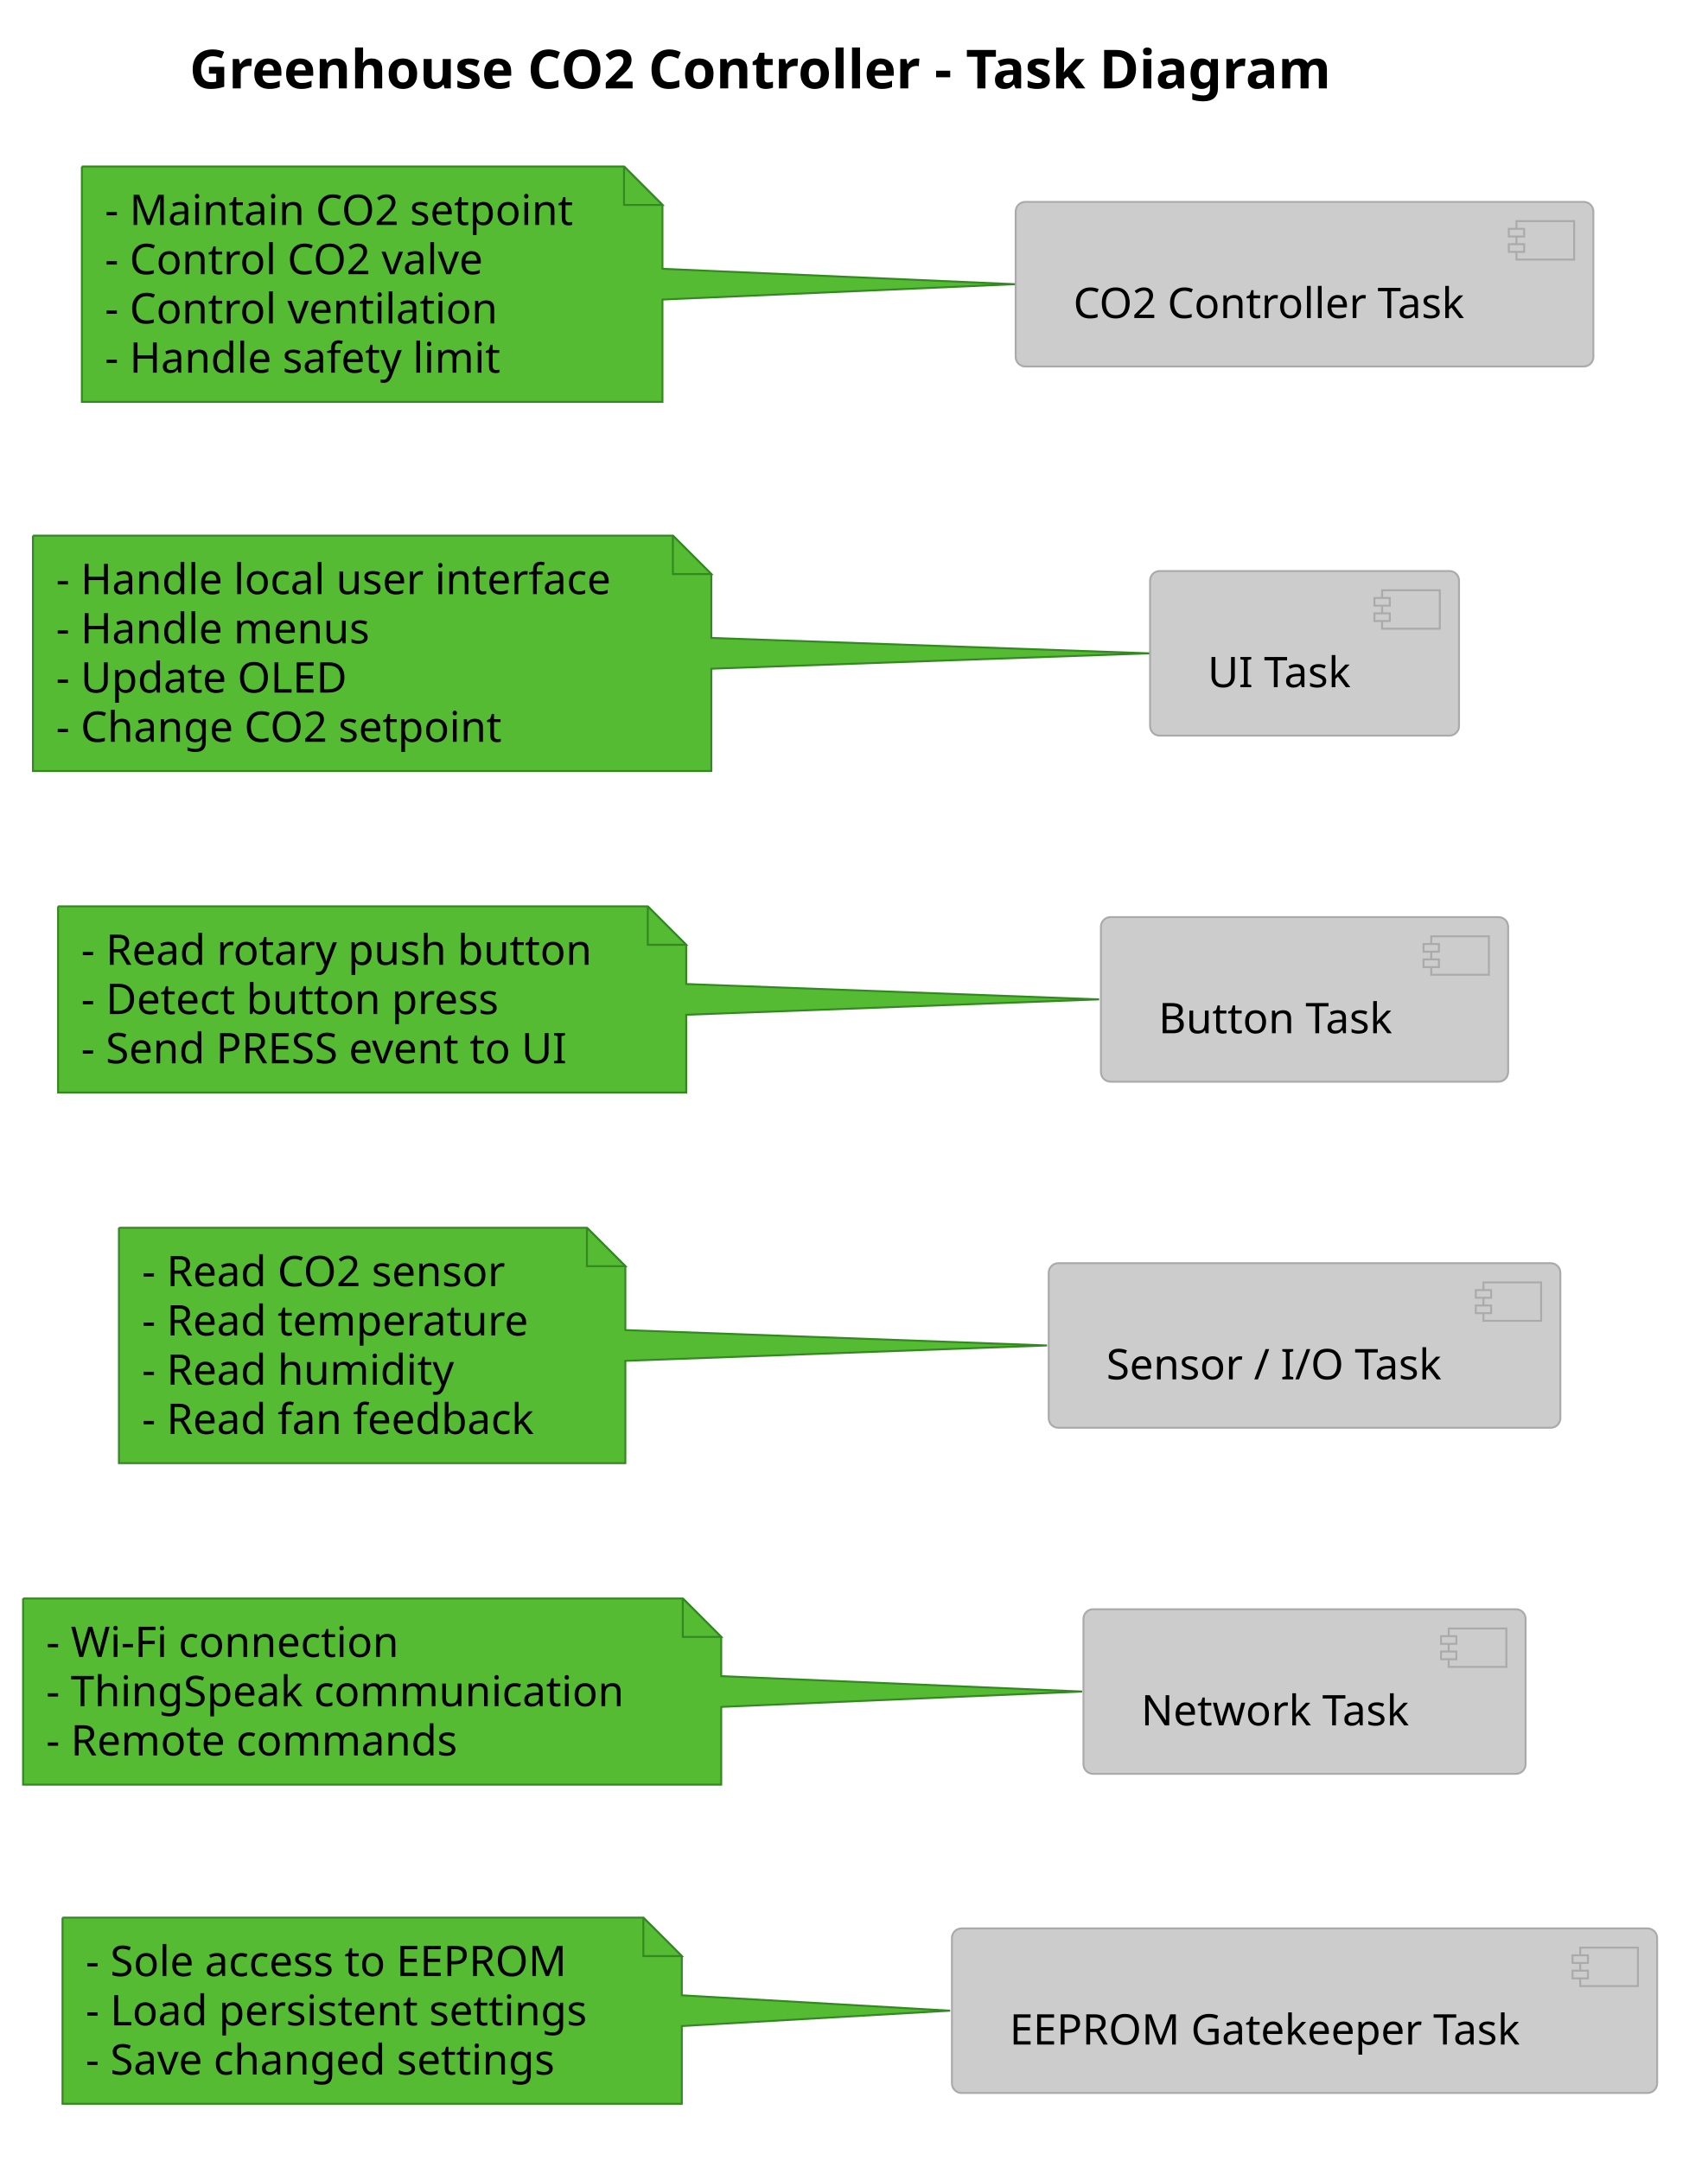
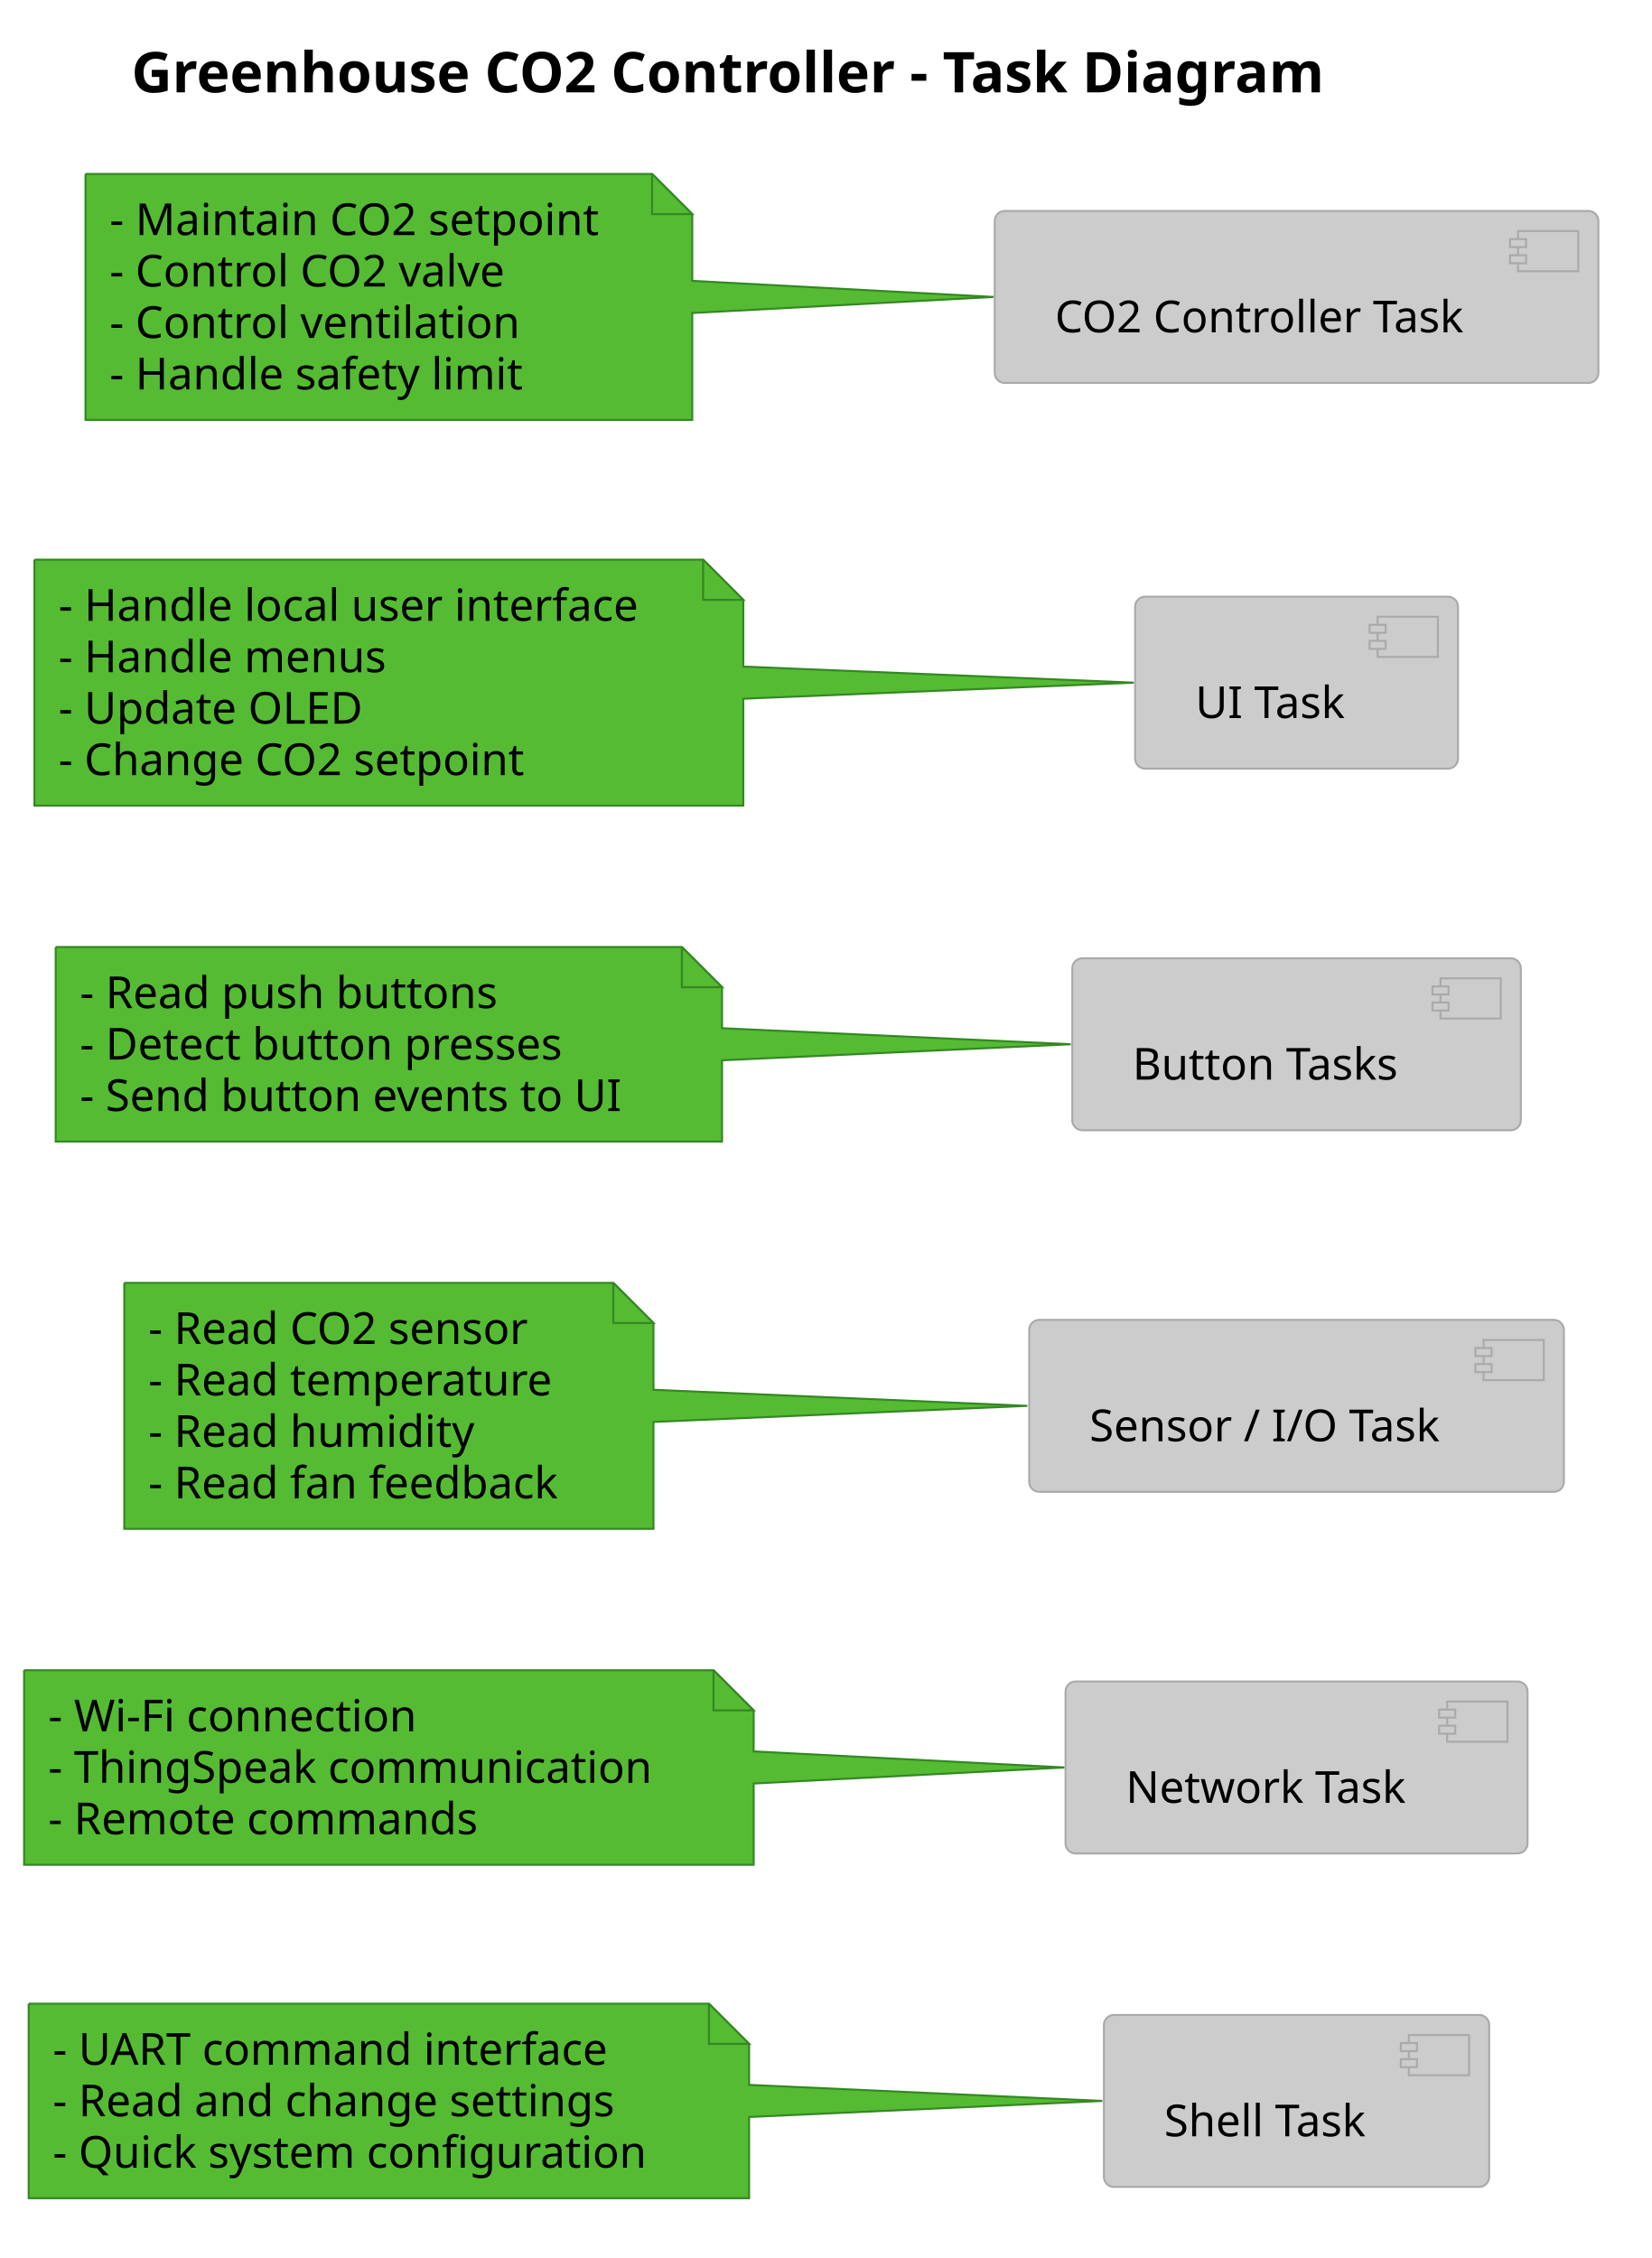
- <svg xmlns="http://www.w3.org/2000/svg" version="1.1" data-diagram-type="DESCRIPTION" style="width:444px;height:562px;background:#FFFFFF;" width="444px" height="562px" viewBox="0 0 444 562" zoomAndPan="magnify" preserveAspectRatio="none" contentStyleType="text/css">
+ <svg xmlns="http://www.w3.org/2000/svg" version="1.1" data-diagram-type="DESCRIPTION" style="width:411px;height:562px;background:#FFFFFF;" width="411px" height="562px" viewBox="0 0 411 562" zoomAndPan="magnify" preserveAspectRatio="none" contentStyleType="text/css">
  <defs />
  <g font-family="sans-serif" lengthAdjust="spacing">
    <g class="title" data-source-line="2">
-       <text x="49.301" y="22.995" fill="#000" font-size="14" textLength="339.37" font-weight="700">Greenhouse CO2 Controller - Task Diagram</text>
+       <text x="32.721" y="22.995" fill="#000" font-size="14" textLength="339.37" font-weight="700">Greenhouse CO2 Controller - Task Diagram</text>
    </g>
-     <g class="entity" data-qualified-name="EEPROM" id="ent0001" data-source-line="6">
-       <rect x="247.57" y="501.507" width="183.403" height="42.805" fill="#CCC" style="stroke:#AAA;stroke-width:0.5;" rx="2.5" ry="2.5" />
-       <rect x="410.973" y="506.507" width="15" height="10" fill="#CCC" style="stroke:#AAA;stroke-width:0.5;" />
-       <rect x="408.973" y="508.507" width="4" height="2" fill="#CCC" style="stroke:#AAA;stroke-width:0.5;" />
-       <rect x="408.973" y="512.507" width="4" height="2" fill="#CCC" style="stroke:#AAA;stroke-width:0.5;" />
-       <text x="262.57" y="531.717" fill="#000" font-size="11" textLength="143.403" font-family="Verdana">EEPROM Gatekeeper Task</text>
+     <g class="entity" data-qualified-name="SHELL" id="ent0001" data-source-line="6">
+       <rect x="274.75" y="501.507" width="95.892" height="42.805" fill="#CCC" style="stroke:#AAA;stroke-width:0.5;" rx="2.5" ry="2.5" />
+       <rect x="350.642" y="506.507" width="15" height="10" fill="#CCC" style="stroke:#AAA;stroke-width:0.5;" />
+       <rect x="348.642" y="508.507" width="4" height="2" fill="#CCC" style="stroke:#AAA;stroke-width:0.5;" />
+       <rect x="348.642" y="512.507" width="4" height="2" fill="#CCC" style="stroke:#AAA;stroke-width:0.5;" />
+       <text x="289.75" y="531.717" fill="#000" font-size="11" textLength="55.892" font-family="Verdana">Shell Task</text>
    </g>
    <g class="entity" data-qualified-name="NET" id="ent0002" data-source-line="7">
-       <rect x="281.78" y="418.507" width="114.986" height="42.805" fill="#CCC" style="stroke:#AAA;stroke-width:0.5;" rx="2.5" ry="2.5" />
-       <rect x="376.766" y="423.507" width="15" height="10" fill="#CCC" style="stroke:#AAA;stroke-width:0.5;" />
-       <rect x="374.766" y="425.507" width="4" height="2" fill="#CCC" style="stroke:#AAA;stroke-width:0.5;" />
-       <rect x="374.766" y="429.507" width="4" height="2" fill="#CCC" style="stroke:#AAA;stroke-width:0.5;" />
-       <text x="296.78" y="448.717" fill="#000" font-size="11" textLength="74.986" font-family="Verdana">Network Task</text>
+       <rect x="265.2" y="418.507" width="114.986" height="42.805" fill="#CCC" style="stroke:#AAA;stroke-width:0.5;" rx="2.5" ry="2.5" />
+       <rect x="360.186" y="423.507" width="15" height="10" fill="#CCC" style="stroke:#AAA;stroke-width:0.5;" />
+       <rect x="358.186" y="425.507" width="4" height="2" fill="#CCC" style="stroke:#AAA;stroke-width:0.5;" />
+       <rect x="358.186" y="429.507" width="4" height="2" fill="#CCC" style="stroke:#AAA;stroke-width:0.5;" />
+       <text x="280.2" y="448.717" fill="#000" font-size="11" textLength="74.986" font-family="Verdana">Network Task</text>
    </g>
    <g class="entity" data-qualified-name="IO" id="ent0003" data-source-line="8">
-       <rect x="272.74" y="328.507" width="133.07" height="42.805" fill="#CCC" style="stroke:#AAA;stroke-width:0.5;" rx="2.5" ry="2.5" />
-       <rect x="385.81" y="333.507" width="15" height="10" fill="#CCC" style="stroke:#AAA;stroke-width:0.5;" />
-       <rect x="383.81" y="335.507" width="4" height="2" fill="#CCC" style="stroke:#AAA;stroke-width:0.5;" />
-       <rect x="383.81" y="339.507" width="4" height="2" fill="#CCC" style="stroke:#AAA;stroke-width:0.5;" />
-       <text x="287.74" y="358.717" fill="#000" font-size="11" textLength="93.07" font-family="Verdana">Sensor / I/O Task</text>
+       <rect x="256.16" y="328.507" width="133.07" height="42.805" fill="#CCC" style="stroke:#AAA;stroke-width:0.5;" rx="2.5" ry="2.5" />
+       <rect x="369.23" y="333.507" width="15" height="10" fill="#CCC" style="stroke:#AAA;stroke-width:0.5;" />
+       <rect x="367.23" y="335.507" width="4" height="2" fill="#CCC" style="stroke:#AAA;stroke-width:0.5;" />
+       <rect x="367.23" y="339.507" width="4" height="2" fill="#CCC" style="stroke:#AAA;stroke-width:0.5;" />
+       <text x="271.16" y="358.717" fill="#000" font-size="11" textLength="93.07" font-family="Verdana">Sensor / I/O Task</text>
    </g>
    <g class="entity" data-qualified-name="BUTTON" id="ent0004" data-source-line="9">
-       <rect x="286.32" y="238.507" width="105.903" height="42.805" fill="#CCC" style="stroke:#AAA;stroke-width:0.5;" rx="2.5" ry="2.5" />
-       <rect x="372.223" y="243.507" width="15" height="10" fill="#CCC" style="stroke:#AAA;stroke-width:0.5;" />
-       <rect x="370.223" y="245.507" width="4" height="2" fill="#CCC" style="stroke:#AAA;stroke-width:0.5;" />
-       <rect x="370.223" y="249.507" width="4" height="2" fill="#CCC" style="stroke:#AAA;stroke-width:0.5;" />
-       <text x="301.32" y="268.717" fill="#000" font-size="11" textLength="65.903" font-family="Verdana">Button Task</text>
+       <rect x="266.88" y="238.507" width="111.634" height="42.805" fill="#CCC" style="stroke:#AAA;stroke-width:0.5;" rx="2.5" ry="2.5" />
+       <rect x="358.514" y="243.507" width="15" height="10" fill="#CCC" style="stroke:#AAA;stroke-width:0.5;" />
+       <rect x="356.514" y="245.507" width="4" height="2" fill="#CCC" style="stroke:#AAA;stroke-width:0.5;" />
+       <rect x="356.514" y="249.507" width="4" height="2" fill="#CCC" style="stroke:#AAA;stroke-width:0.5;" />
+       <text x="281.88" y="268.717" fill="#000" font-size="11" textLength="71.634" font-family="Verdana">Button Tasks</text>
    </g>
    <g class="entity" data-qualified-name="UI" id="ent0005" data-source-line="10">
-       <rect x="299.1" y="148.507" width="80.353" height="42.805" fill="#CCC" style="stroke:#AAA;stroke-width:0.5;" rx="2.5" ry="2.5" />
-       <rect x="359.453" y="153.507" width="15" height="10" fill="#CCC" style="stroke:#AAA;stroke-width:0.5;" />
-       <rect x="357.453" y="155.507" width="4" height="2" fill="#CCC" style="stroke:#AAA;stroke-width:0.5;" />
-       <rect x="357.453" y="159.507" width="4" height="2" fill="#CCC" style="stroke:#AAA;stroke-width:0.5;" />
-       <text x="314.1" y="178.717" fill="#000" font-size="11" textLength="40.353" font-family="Verdana">UI Task</text>
+       <rect x="282.52" y="148.507" width="80.353" height="42.805" fill="#CCC" style="stroke:#AAA;stroke-width:0.5;" rx="2.5" ry="2.5" />
+       <rect x="342.873" y="153.507" width="15" height="10" fill="#CCC" style="stroke:#AAA;stroke-width:0.5;" />
+       <rect x="340.873" y="155.507" width="4" height="2" fill="#CCC" style="stroke:#AAA;stroke-width:0.5;" />
+       <rect x="340.873" y="159.507" width="4" height="2" fill="#CCC" style="stroke:#AAA;stroke-width:0.5;" />
+       <text x="297.52" y="178.717" fill="#000" font-size="11" textLength="40.353" font-family="Verdana">UI Task</text>
    </g>
    <g class="entity" data-qualified-name="CTRL" id="ent0006" data-source-line="11">
-       <rect x="264.15" y="52.507" width="150.242" height="42.805" fill="#CCC" style="stroke:#AAA;stroke-width:0.5;" rx="2.5" ry="2.5" />
-       <rect x="394.392" y="57.507" width="15" height="10" fill="#CCC" style="stroke:#AAA;stroke-width:0.5;" />
-       <rect x="392.392" y="59.507" width="4" height="2" fill="#CCC" style="stroke:#AAA;stroke-width:0.5;" />
-       <rect x="392.392" y="63.507" width="4" height="2" fill="#CCC" style="stroke:#AAA;stroke-width:0.5;" />
-       <text x="279.15" y="82.717" fill="#000" font-size="11" textLength="110.242" font-family="Verdana">CO2 Controller Task</text>
+       <rect x="247.57" y="52.507" width="150.242" height="42.805" fill="#CCC" style="stroke:#AAA;stroke-width:0.5;" rx="2.5" ry="2.5" />
+       <rect x="377.812" y="57.507" width="15" height="10" fill="#CCC" style="stroke:#AAA;stroke-width:0.5;" />
+       <rect x="375.812" y="59.507" width="4" height="2" fill="#CCC" style="stroke:#AAA;stroke-width:0.5;" />
+       <rect x="375.812" y="63.507" width="4" height="2" fill="#CCC" style="stroke:#AAA;stroke-width:0.5;" />
+       <text x="262.57" y="82.717" fill="#000" font-size="11" textLength="110.242" font-family="Verdana">CO2 Controller Task</text>
    </g>
    <g class="entity" data-qualified-name="GMN7" id="ent0008" data-source-line="14">
-       <path d="M16.26,498.707 L16.26,547.121 A0,0 0 0 0 16.26,547.121 L177.322,547.121 A0,0 0 0 0 177.322,547.121 L177.322,526.907 L247.1,522.907 L177.322,518.907 L177.322,508.707 L167.322,498.707 L16.26,498.707 A0,0 0 0 0 16.26,498.707" style="stroke:#382;stroke-width:0.5;" fill="#5B3" />
-       <path d="M167.322,498.707 L167.322,508.707 L177.322,508.707 L167.322,498.707" style="stroke:#382;stroke-width:0.5;" fill="#5B3" />
-       <text x="22.26" y="513.917" fill="#000" font-size="11" textLength="135.926" font-family="Verdana">- Sole access to EEPROM</text>
-       <text x="22.26" y="526.722" fill="#000" font-size="11" textLength="140.062" font-family="Verdana">- Load persistent settings</text>
-       <text x="22.26" y="539.527" fill="#000" font-size="11" textLength="132.79" font-family="Verdana">- Save changed settings</text>
+       <path d="M7.14,498.707 L7.14,547.121 A0,0 0 0 0 7.14,547.121 L186.437,547.121 A0,0 0 0 0 186.437,547.121 L186.437,526.907 L274.35,522.907 L186.437,518.907 L186.437,508.707 L176.437,498.707 L7.14,498.707 A0,0 0 0 0 7.14,498.707" style="stroke:#382;stroke-width:0.5;" fill="#5B3" />
+       <path d="M176.437,498.707 L176.437,508.707 L186.437,508.707 L176.437,498.707" style="stroke:#382;stroke-width:0.5;" fill="#5B3" />
+       <text x="13.14" y="513.917" fill="#000" font-size="11" textLength="148.36" font-family="Verdana">- UART command interface</text>
+       <text x="13.14" y="526.722" fill="#000" font-size="11" textLength="151.132" font-family="Verdana">- Read and change settings</text>
+       <text x="13.14" y="539.527" fill="#000" font-size="11" textLength="158.297" font-family="Verdana">- Quick system configuration</text>
    </g>
    <g class="entity" data-qualified-name="GMN10" id="ent0011" data-source-line="20">
-       <path d="M6,415.707 L6,464.121 A0,0 0 0 0 6,464.121 L187.574,464.121 A0,0 0 0 0 187.574,464.121 L187.574,443.907 L281.43,439.907 L187.574,435.907 L187.574,425.707 L177.574,415.707 L6,415.707 A0,0 0 0 0 6,415.707" style="stroke:#382;stroke-width:0.5;" fill="#5B3" />
+       <path d="M6,415.707 L6,464.121 A0,0 0 0 0 6,464.121 L187.574,464.121 A0,0 0 0 0 187.574,464.121 L187.574,443.907 L264.91,439.907 L187.574,435.907 L187.574,425.707 L177.574,415.707 L6,415.707 A0,0 0 0 0 6,415.707" style="stroke:#382;stroke-width:0.5;" fill="#5B3" />
      <path d="M177.574,415.707 L177.574,425.707 L187.574,425.707 L177.574,415.707" style="stroke:#382;stroke-width:0.5;" fill="#5B3" />
      <text x="12" y="430.917" fill="#000" font-size="11" textLength="98.855" font-family="Verdana">- Wi-Fi connection</text>
      <text x="12" y="443.722" fill="#000" font-size="11" textLength="160.574" font-family="Verdana">- ThingSpeak communication</text>
      <text x="12" y="456.527" fill="#000" font-size="11" textLength="114.533" font-family="Verdana">- Remote commands</text>
    </g>
    <g class="entity" data-qualified-name="GMN13" id="ent0014" data-source-line="26">
-       <path d="M30.93,319.297 L30.93,380.516 A0,0 0 0 0 30.93,380.516 L162.639,380.516 A0,0 0 0 0 162.639,380.516 L162.639,353.907 L272.31,349.907 L162.639,345.907 L162.639,329.297 L152.639,319.297 L30.93,319.297 A0,0 0 0 0 30.93,319.297" style="stroke:#382;stroke-width:0.5;" fill="#5B3" />
+       <path d="M30.93,319.297 L30.93,380.516 A0,0 0 0 0 30.93,380.516 L162.639,380.516 A0,0 0 0 0 162.639,380.516 L162.639,353.907 L255.69,349.907 L162.639,345.907 L162.639,329.297 L152.639,319.297 L30.93,319.297 A0,0 0 0 0 30.93,319.297" style="stroke:#382;stroke-width:0.5;" fill="#5B3" />
      <path d="M152.639,319.297 L152.639,329.297 L162.639,329.297 L152.639,319.297" style="stroke:#382;stroke-width:0.5;" fill="#5B3" />
      <text x="36.93" y="334.507" fill="#000" font-size="11" textLength="102.384" font-family="Verdana">- Read CO2 sensor</text>
      <text x="36.93" y="347.312" fill="#000" font-size="11" textLength="108.48" font-family="Verdana">- Read temperature</text>
      <text x="36.93" y="360.117" fill="#000" font-size="11" textLength="87.672" font-family="Verdana">- Read humidity</text>
      <text x="36.93" y="372.921" fill="#000" font-size="11" textLength="110.709" font-family="Verdana">- Read fan feedback</text>
    </g>
    <g class="entity" data-qualified-name="GMN16" id="ent0017" data-source-line="33">
-       <path d="M15.1,235.707 L15.1,284.121 A0,0 0 0 0 15.1,284.121 L178.466,284.121 A0,0 0 0 0 178.466,284.121 L178.466,263.907 L285.84,259.907 L178.466,255.907 L178.466,245.707 L168.466,235.707 L15.1,235.707 A0,0 0 0 0 15.1,235.707" style="stroke:#382;stroke-width:0.5;" fill="#5B3" />
-       <path d="M168.466,235.707 L168.466,245.707 L178.466,245.707 L168.466,235.707" style="stroke:#382;stroke-width:0.5;" fill="#5B3" />
-       <text x="21.1" y="250.917" fill="#000" font-size="11" textLength="142.366" font-family="Verdana">- Read rotary push button</text>
-       <text x="21.1" y="263.722" fill="#000" font-size="11" textLength="117.154" font-family="Verdana">- Detect button press</text>
-       <text x="21.1" y="276.527" fill="#000" font-size="11" textLength="138.016" font-family="Verdana">- Send PRESS event to UI</text>
+       <path d="M13.87,235.707 L13.87,284.121 A0,0 0 0 0 13.87,284.121 L179.707,284.121 A0,0 0 0 0 179.707,284.121 L179.707,263.907 L266.49,259.907 L179.707,255.907 L179.707,245.707 L169.707,235.707 L13.87,235.707 A0,0 0 0 0 13.87,235.707" style="stroke:#382;stroke-width:0.5;" fill="#5B3" />
+       <path d="M169.707,235.707 L169.707,245.707 L179.707,245.707 L169.707,235.707" style="stroke:#382;stroke-width:0.5;" fill="#5B3" />
+       <text x="19.87" y="250.917" fill="#000" font-size="11" textLength="111.262" font-family="Verdana">- Read push buttons</text>
+       <text x="19.87" y="263.722" fill="#000" font-size="11" textLength="129.653" font-family="Verdana">- Detect button presses</text>
+       <text x="19.87" y="276.527" fill="#000" font-size="11" textLength="144.837" font-family="Verdana">- Send button events to UI</text>
    </g>
    <g class="entity" data-qualified-name="GMN19" id="ent0020" data-source-line="39">
-       <path d="M8.57,139.297 L8.57,200.516 A0,0 0 0 0 8.57,200.516 L184.999,200.516 A0,0 0 0 0 184.999,200.516 L184.999,173.907 L298.9,169.907 L184.999,165.907 L184.999,149.297 L174.999,139.297 L8.57,139.297 A0,0 0 0 0 8.57,139.297" style="stroke:#382;stroke-width:0.5;" fill="#5B3" />
+       <path d="M8.57,139.297 L8.57,200.516 A0,0 0 0 0 8.57,200.516 L184.999,200.516 A0,0 0 0 0 184.999,200.516 L184.999,173.907 L282.18,169.907 L184.999,165.907 L184.999,149.297 L174.999,139.297 L8.57,139.297 A0,0 0 0 0 8.57,139.297" style="stroke:#382;stroke-width:0.5;" fill="#5B3" />
      <path d="M174.999,139.297 L174.999,149.297 L184.999,149.297 L174.999,139.297" style="stroke:#382;stroke-width:0.5;" fill="#5B3" />
      <text x="14.57" y="154.507" fill="#000" font-size="11" textLength="155.429" font-family="Verdana">- Handle local user interface</text>
      <text x="14.57" y="167.312" fill="#000" font-size="11" textLength="86.91" font-family="Verdana">- Handle menus</text>
      <text x="14.57" y="180.117" fill="#000" font-size="11" textLength="81.007" font-family="Verdana">- Update OLED</text>
      <text x="14.57" y="192.921" fill="#000" font-size="11" textLength="124.776" font-family="Verdana">- Change CO2 setpoint</text>
    </g>
    <g class="entity" data-qualified-name="GMN22" id="ent0023" data-source-line="46">
-       <path d="M21.29,43.297 L21.29,104.516 A0,0 0 0 0 21.29,104.516 L172.292,104.516 A0,0 0 0 0 172.292,104.516 L172.292,77.907 L263.96,73.907 L172.292,69.907 L172.292,53.297 L162.292,43.297 L21.29,43.297 A0,0 0 0 0 21.29,43.297" style="stroke:#382;stroke-width:0.5;" fill="#5B3" />
+       <path d="M21.29,43.297 L21.29,104.516 A0,0 0 0 0 21.29,104.516 L172.292,104.516 A0,0 0 0 0 172.292,104.516 L172.292,77.907 L247.28,73.907 L172.292,69.907 L172.292,53.297 L162.292,43.297 L21.29,43.297 A0,0 0 0 0 21.29,43.297" style="stroke:#382;stroke-width:0.5;" fill="#5B3" />
      <path d="M162.292,43.297 L162.292,53.297 L172.292,53.297 L162.292,43.297" style="stroke:#382;stroke-width:0.5;" fill="#5B3" />
      <text x="27.29" y="58.507" fill="#000" font-size="11" textLength="130.002" font-family="Verdana">- Maintain CO2 setpoint</text>
      <text x="27.29" y="71.312" fill="#000" font-size="11" textLength="107.384" font-family="Verdana">- Control CO2 valve</text>
      <text x="27.29" y="84.117" fill="#000" font-size="11" textLength="109.452" font-family="Verdana">- Control ventilation</text>
      <text x="27.29" y="96.921" fill="#000" font-size="11" textLength="111.38" font-family="Verdana">- Handle safety limit</text>
    </g>
  </g>
</svg>
